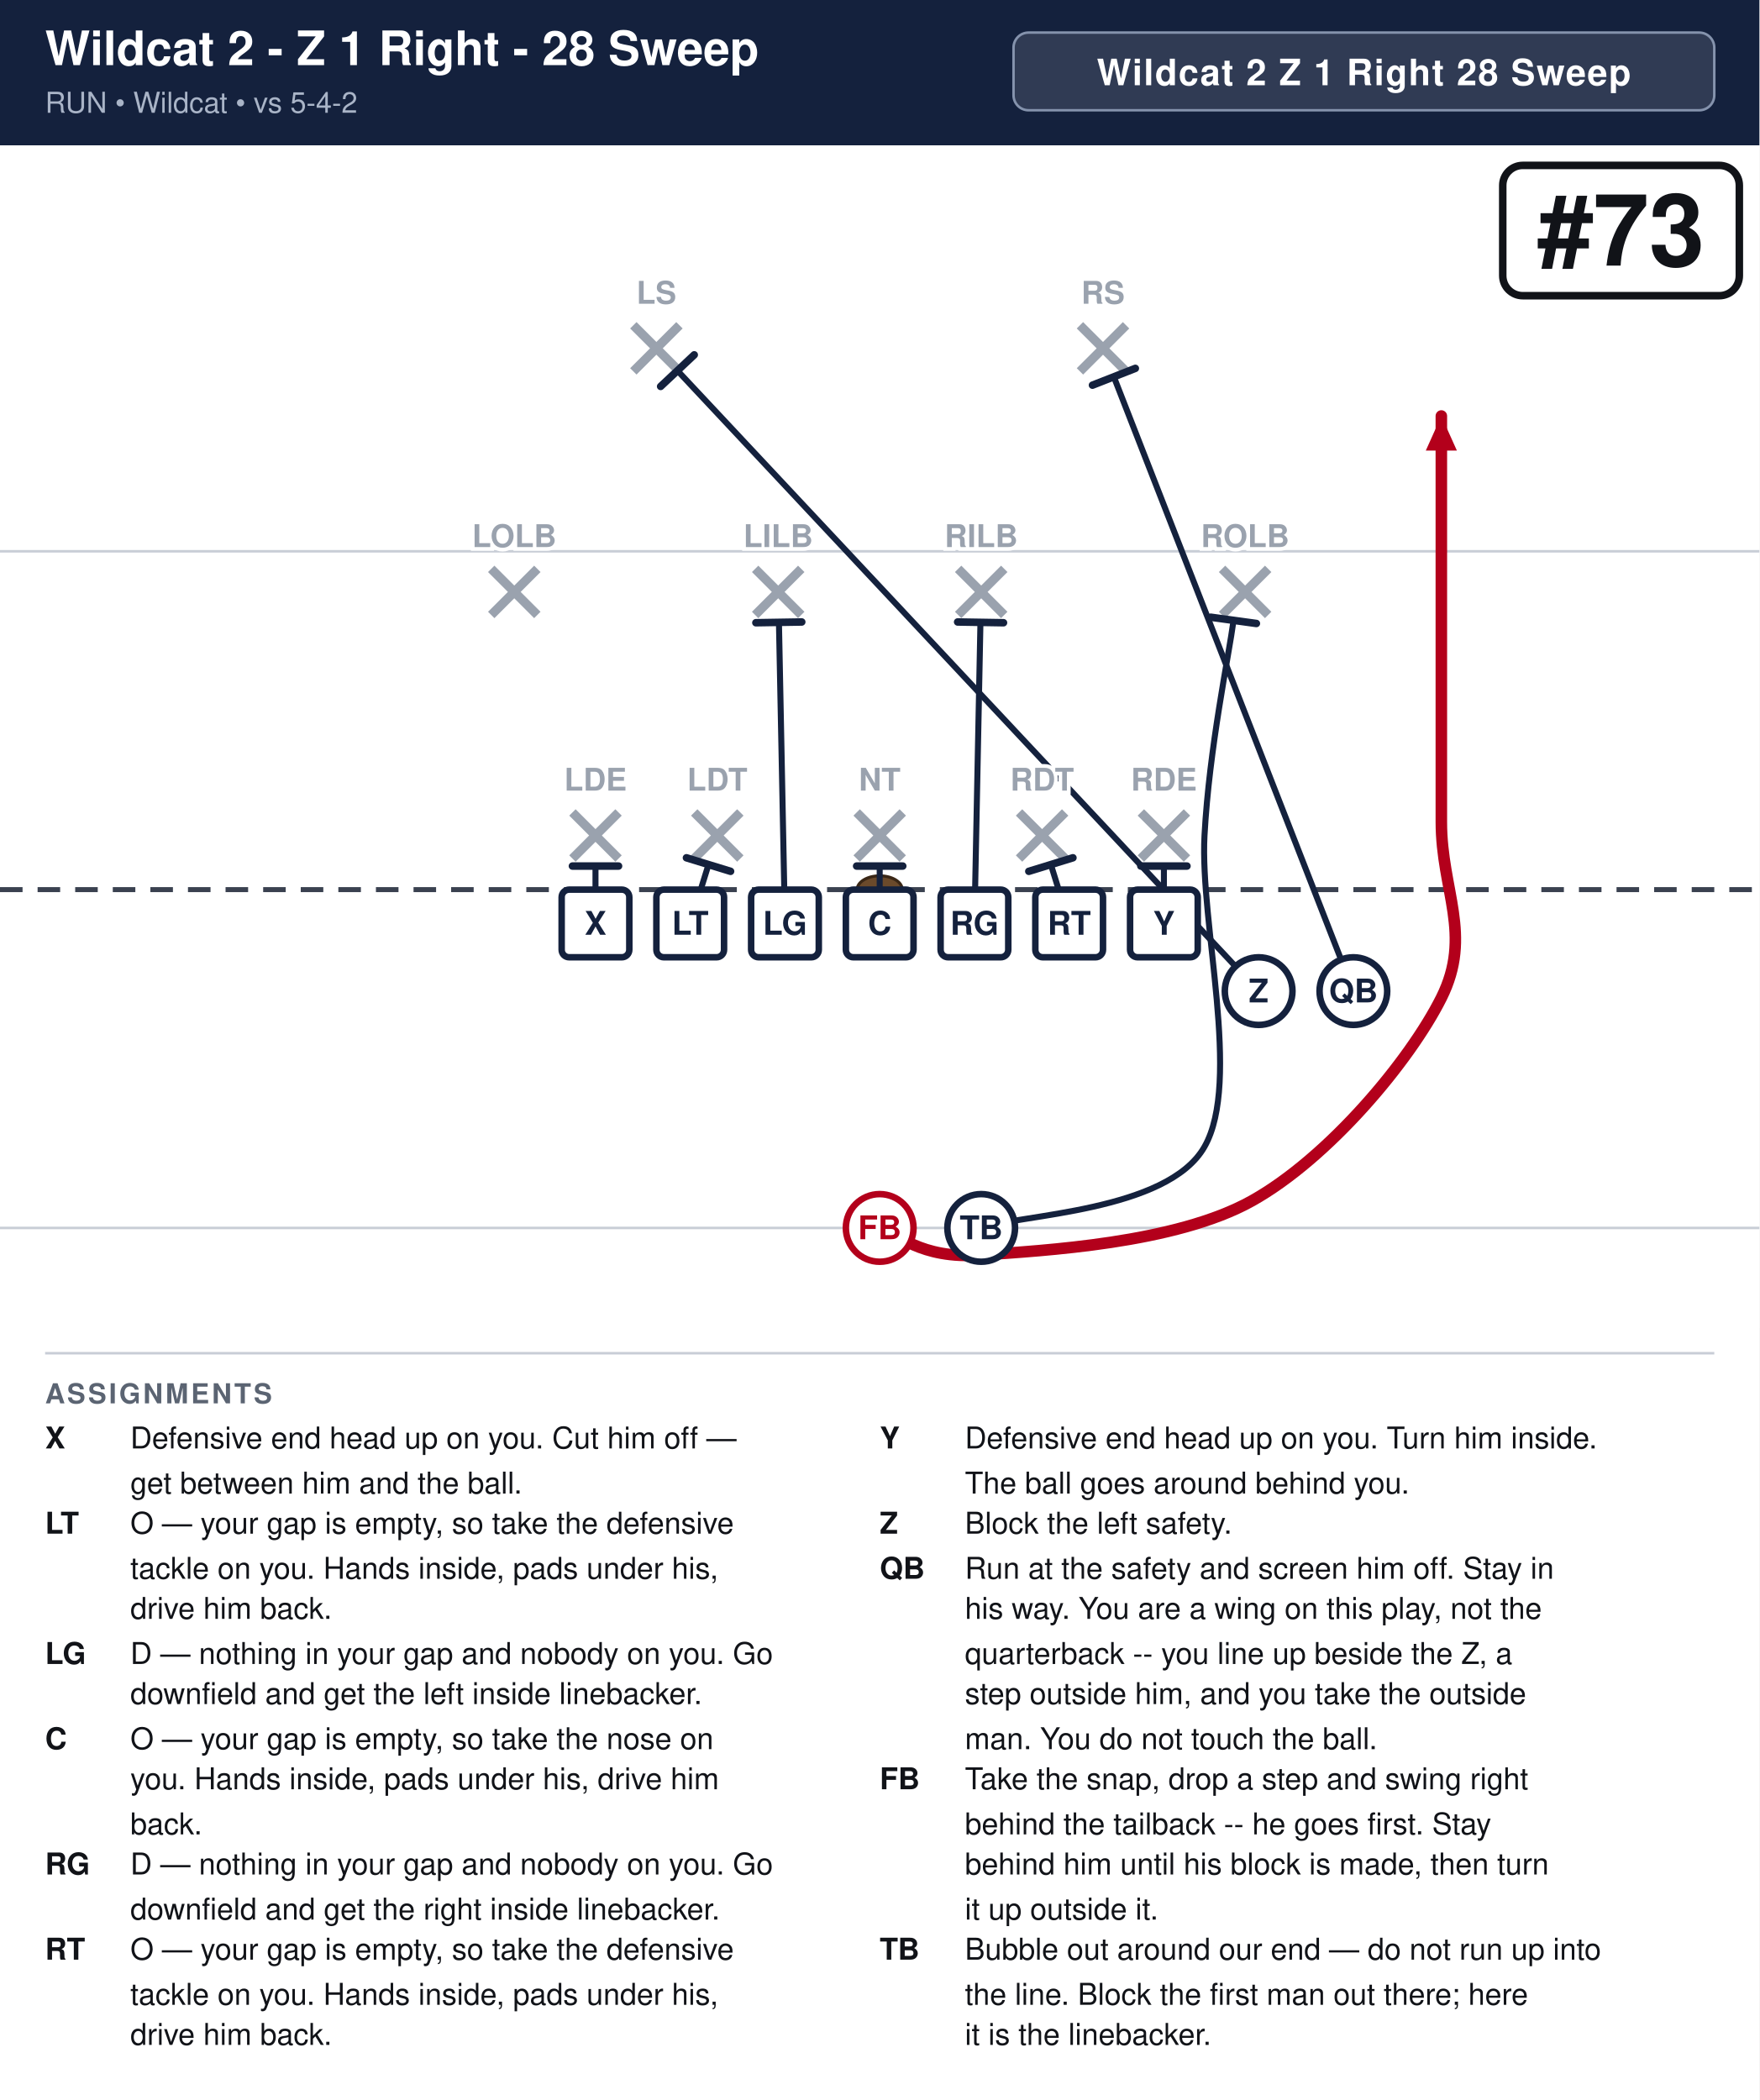
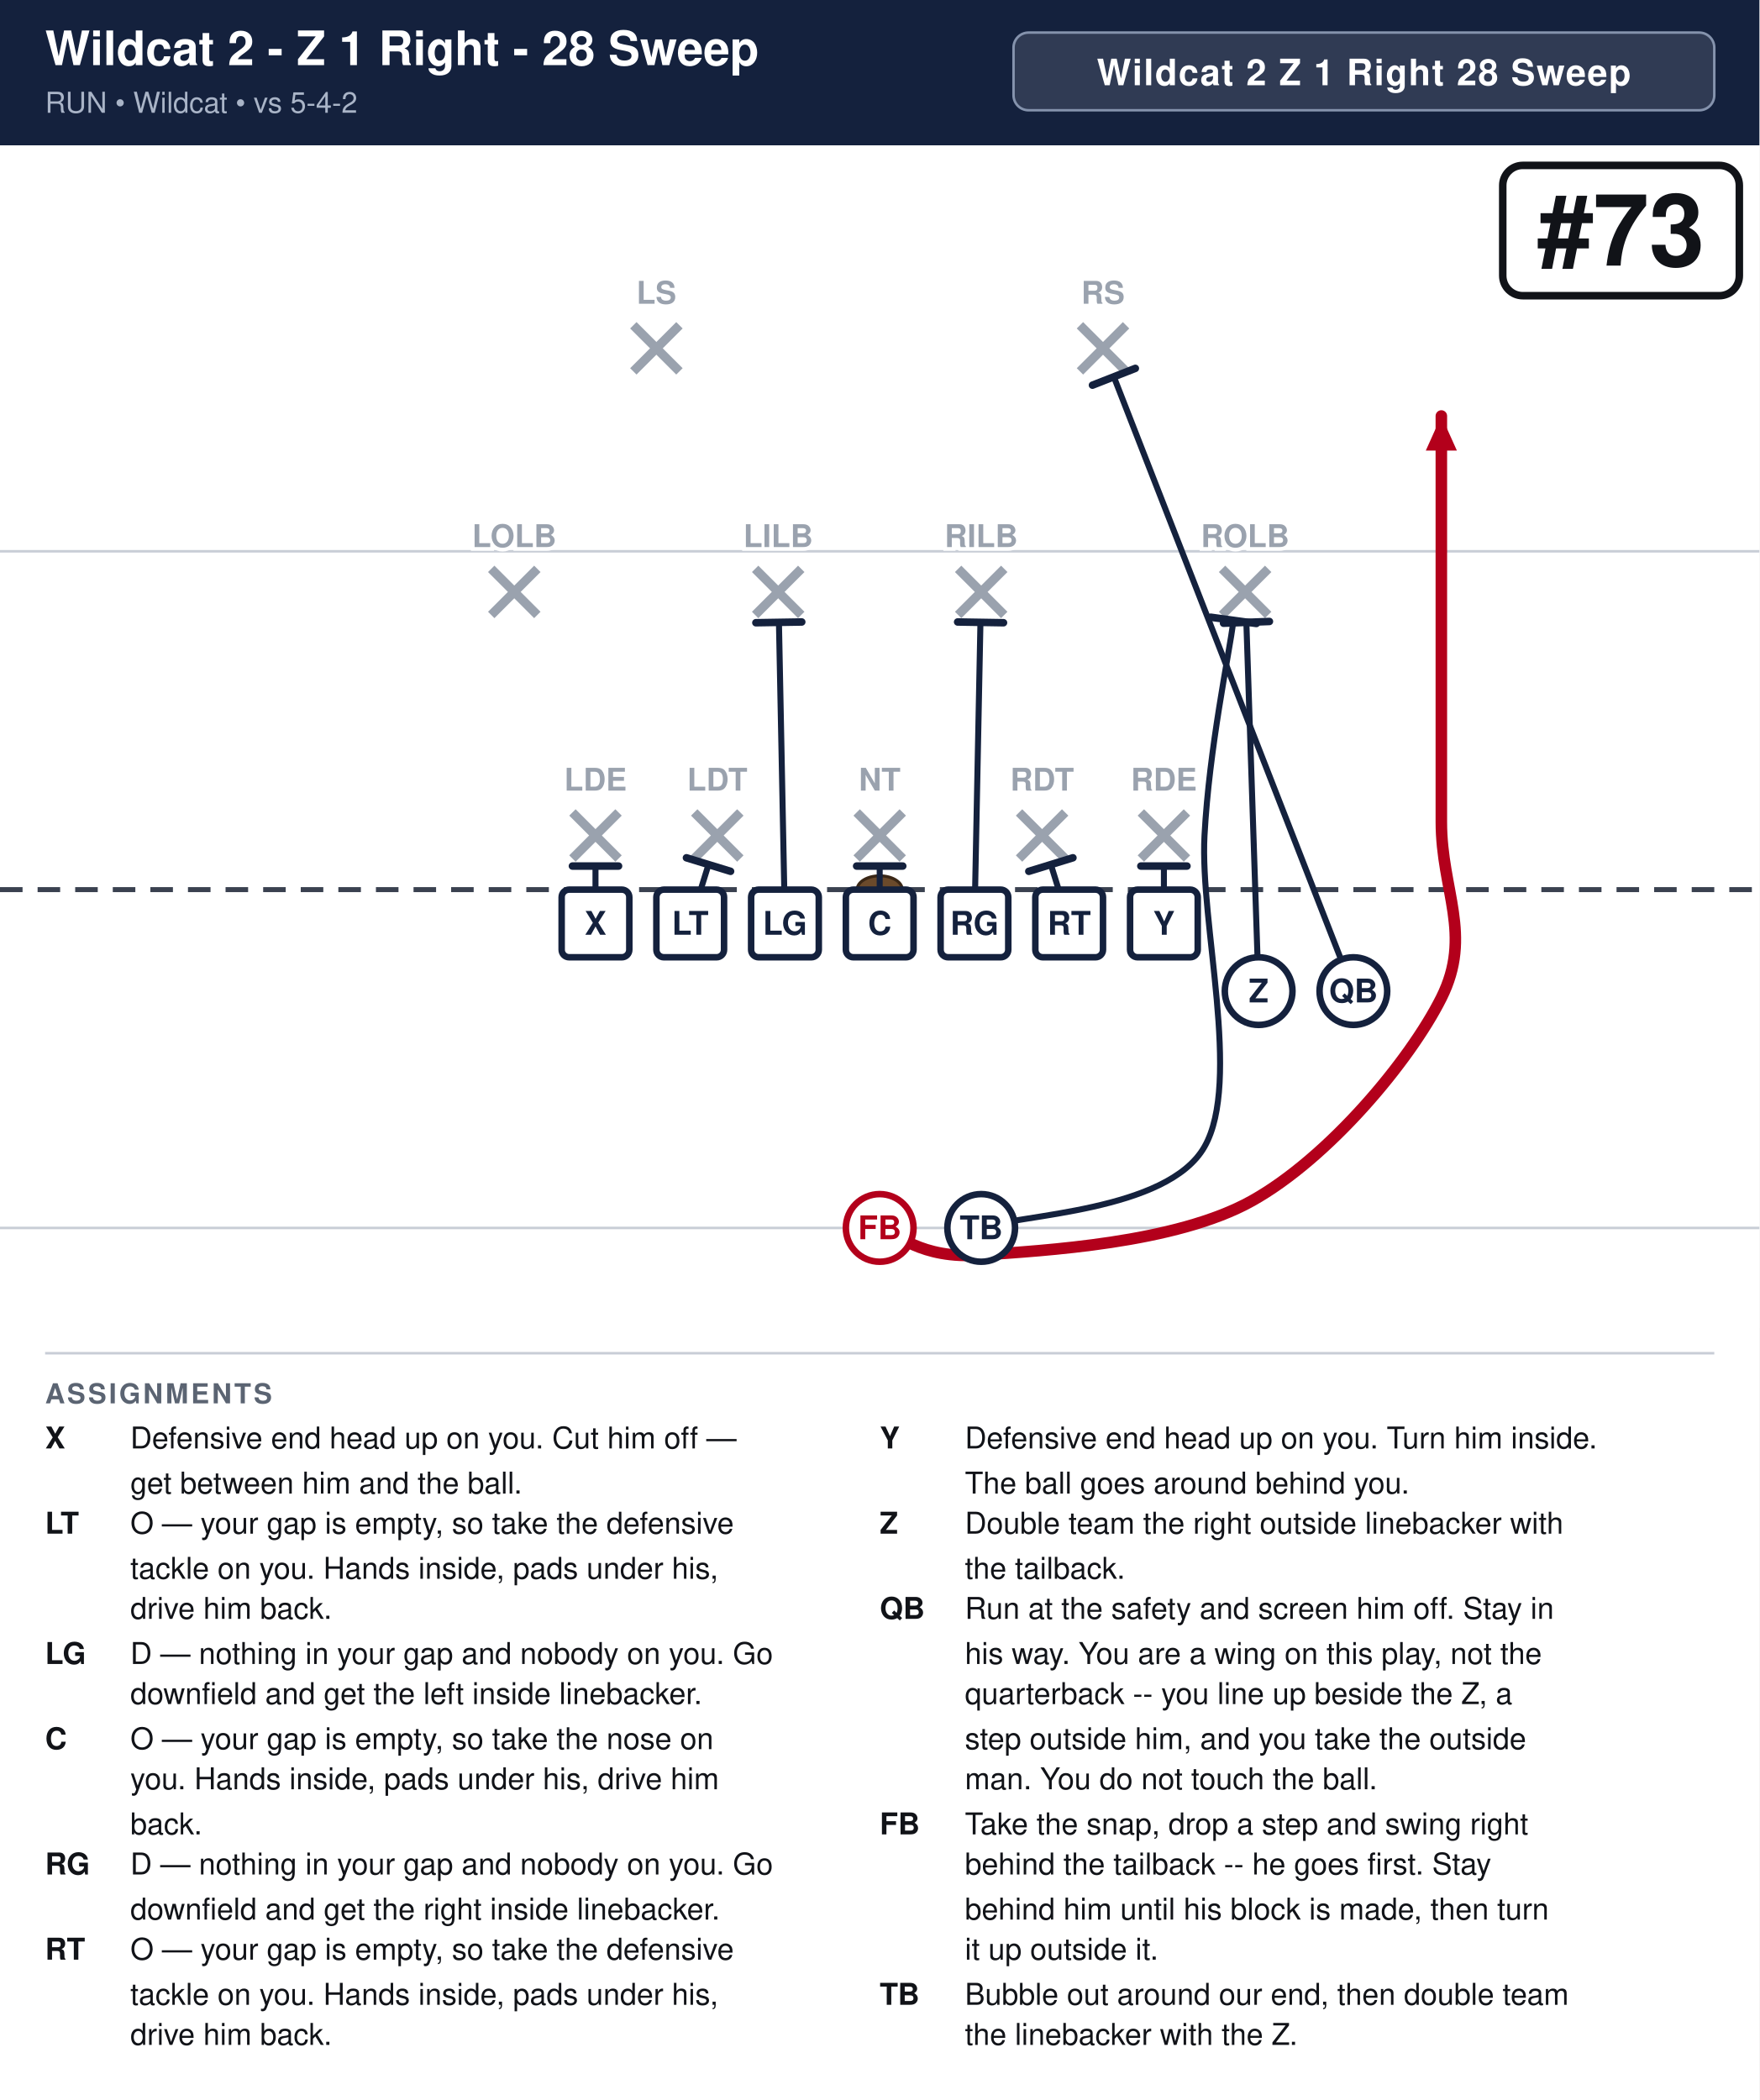
<svg xmlns="http://www.w3.org/2000/svg" width="702" height="838" viewBox="0 0 702 838" font-family="Segoe UI, Helvetica, Arial, sans-serif">
  <rect width="100%" height="100%" fill="#ffffff" />
  <rect x="0" y="0" width="702" height="58" fill="#14213d" />
  <text x="18" y="26" font-size="19.0" font-weight="700" fill="#ffffff">Wildcat 2 - Z 1 Right - 28 Sweep</text>
  <text x="18" y="45" font-size="11.5" fill="#a9b4c7">RUN  •  Wildcat  •  vs 5-4-2</text>
  <rect x="404.4" y="13" width="279.6" height="31" rx="6" fill="#ffffff" fill-opacity="0.12" stroke="#8593ad" stroke-width="1" />
  <text x="544.2" y="34" text-anchor="middle" font-size="14.5" font-weight="700" fill="#ffffff" letter-spacing="0.5">Wildcat 2 Z 1 Right 28 Sweep</text>
  <clipPath id="fieldclip">
    <rect x="0" y="58" width="702" height="472" />
  </clipPath>
  <g clip-path="url(#fieldclip)">
    <g transform="translate(-0.0,31.0)">
      <rect x="0" y="0" width="702" height="513" fill="#ffffff" />
      <line x1="0" y1="459.0" x2="702" y2="459.0" stroke="#c8cdd6" stroke-width="1" />
      <line x1="0" y1="189.0" x2="702" y2="189.0" stroke="#c8cdd6" stroke-width="1" />
      <line x1="0" y1="324.0" x2="702" y2="324.0" stroke="#3a4150" stroke-width="2" stroke-dasharray="9 6" />
      <ellipse cx="351.0" cy="324.0" rx="9" ry="5.5" fill="#6b4a2b" stroke="#3a2716" stroke-width="1.2" />
      <line x1="228.4" y1="293.2" x2="246.8" y2="311.6" stroke="#9aa2ae" stroke-width="3.6" />
      <line x1="246.8" y1="293.2" x2="228.4" y2="311.6" stroke="#9aa2ae" stroke-width="3.6" />
      <line x1="277.0" y1="293.2" x2="295.4" y2="311.6" stroke="#9aa2ae" stroke-width="3.6" />
      <line x1="295.4" y1="293.2" x2="277.0" y2="311.6" stroke="#9aa2ae" stroke-width="3.6" />
      <line x1="341.8" y1="293.2" x2="360.2" y2="311.6" stroke="#9aa2ae" stroke-width="3.6" />
      <line x1="360.2" y1="293.2" x2="341.8" y2="311.6" stroke="#9aa2ae" stroke-width="3.6" />
      <line x1="406.6" y1="293.2" x2="425.0" y2="311.6" stroke="#9aa2ae" stroke-width="3.6" />
      <line x1="425.0" y1="293.2" x2="406.6" y2="311.6" stroke="#9aa2ae" stroke-width="3.6" />
      <line x1="455.2" y1="293.2" x2="473.6" y2="311.6" stroke="#9aa2ae" stroke-width="3.6" />
      <line x1="473.6" y1="293.2" x2="455.2" y2="311.6" stroke="#9aa2ae" stroke-width="3.6" />
      <line x1="196.0" y1="196.0" x2="214.4" y2="214.4" stroke="#9aa2ae" stroke-width="3.6" />
      <line x1="214.4" y1="196.0" x2="196.0" y2="214.4" stroke="#9aa2ae" stroke-width="3.6" />
      <line x1="301.3" y1="196.0" x2="319.7" y2="214.4" stroke="#9aa2ae" stroke-width="3.6" />
      <line x1="319.7" y1="196.0" x2="301.3" y2="214.4" stroke="#9aa2ae" stroke-width="3.6" />
      <line x1="382.3" y1="196.0" x2="400.7" y2="214.4" stroke="#9aa2ae" stroke-width="3.6" />
      <line x1="400.7" y1="196.0" x2="382.3" y2="214.4" stroke="#9aa2ae" stroke-width="3.6" />
      <line x1="487.6" y1="196.0" x2="506.0" y2="214.4" stroke="#9aa2ae" stroke-width="3.6" />
      <line x1="506.0" y1="196.0" x2="487.6" y2="214.4" stroke="#9aa2ae" stroke-width="3.6" />
      <line x1="252.7" y1="98.8" x2="271.1" y2="117.2" stroke="#9aa2ae" stroke-width="3.6" />
      <line x1="271.1" y1="98.8" x2="252.7" y2="117.2" stroke="#9aa2ae" stroke-width="3.6" />
      <line x1="430.9" y1="98.8" x2="449.3" y2="117.2" stroke="#9aa2ae" stroke-width="3.6" />
      <line x1="449.3" y1="98.8" x2="430.9" y2="117.2" stroke="#9aa2ae" stroke-width="3.6" />
      <path d="M237.6,337.5 L237.6,314.6" fill="none" stroke="#14213d" stroke-width="2.4" stroke-linecap="round" stroke-linejoin="round" />
      <line x1="228.4" y1="314.6" x2="246.8" y2="314.6" stroke="#14213d" stroke-width="3.0" stroke-linecap="round" />
      <path d="M275.4,337.5 L282.7,314.0" fill="none" stroke="#14213d" stroke-width="2.4" stroke-linecap="round" stroke-linejoin="round" />
      <line x1="273.9" y1="311.3" x2="291.5" y2="316.7" stroke="#14213d" stroke-width="3.0" stroke-linecap="round" />
      <path d="M313.2,337.5 L310.8,217.4" fill="none" stroke="#14213d" stroke-width="2.4" stroke-linecap="round" stroke-linejoin="round" />
      <line x1="301.6" y1="217.5" x2="319.9" y2="217.2" stroke="#14213d" stroke-width="3.0" stroke-linecap="round" />
      <path d="M351.0,337.5 L351.0,314.6" fill="none" stroke="#14213d" stroke-width="2.4" stroke-linecap="round" stroke-linejoin="round" />
      <line x1="341.8" y1="314.6" x2="360.2" y2="314.6" stroke="#14213d" stroke-width="3.0" stroke-linecap="round" />
      <path d="M388.8,337.5 L391.2,217.4" fill="none" stroke="#14213d" stroke-width="2.4" stroke-linecap="round" stroke-linejoin="round" />
      <line x1="382.1" y1="217.2" x2="400.4" y2="217.5" stroke="#14213d" stroke-width="3.0" stroke-linecap="round" />
      <path d="M426.6,337.5 L419.3,314.0" fill="none" stroke="#14213d" stroke-width="2.4" stroke-linecap="round" stroke-linejoin="round" />
      <line x1="410.5" y1="316.7" x2="428.1" y2="311.3" stroke="#14213d" stroke-width="3.0" stroke-linecap="round" />
      <path d="M464.4,337.5 L464.4,314.6" fill="none" stroke="#14213d" stroke-width="2.4" stroke-linecap="round" stroke-linejoin="round" />
      <line x1="455.2" y1="314.6" x2="473.6" y2="314.6" stroke="#14213d" stroke-width="3.0" stroke-linecap="round" />
-       <path d="M502.2,364.5 L270.3,116.9" fill="none" stroke="#14213d" stroke-width="2.4" stroke-linecap="round" stroke-linejoin="round" />
-       <line x1="263.6" y1="123.2" x2="277.0" y2="110.6" stroke="#14213d" stroke-width="3.0" stroke-linecap="round" />
+       <path d="M502.2,364.5 L497.3,217.4" fill="none" stroke="#14213d" stroke-width="2.4" stroke-linecap="round" stroke-linejoin="round" />
+       <line x1="488.2" y1="217.7" x2="506.5" y2="217.0" stroke="#14213d" stroke-width="3.0" stroke-linecap="round" />
      <path d="M540.0,364.5 L444.4,119.3" fill="none" stroke="#14213d" stroke-width="2.4" stroke-linecap="round" stroke-linejoin="round" />
      <line x1="435.9" y1="122.7" x2="453.0" y2="116.0" stroke="#14213d" stroke-width="3.0" stroke-linecap="round" />
      <path d="M351.0,459.0 C357.8,460.8 366.8,471.6 391.5,469.8 C416.2,468.0 468.9,465.3 499.5,448.2 C530.1,431.1 562.5,392.4 575.1,367.2 C587.7,342.0 575.1,324.4 575.1,297.0 C575.1,269.6 575.1,229.5 575.1,202.5 C575.1,175.5 575.1,146.2 575.1,135.0" fill="none" stroke="#b3001b" stroke-width="4.6" stroke-linecap="round" stroke-linejoin="round" />
      <polygon points="575.1,135.0 581.3,148.8 568.9,148.8" fill="#b3001b" />
      <path d="M391.5,459.0 C406.4,453.6 465.8,452.7 480.6,426.6 C495.5,400.5 478.7,337.4 480.6,302.4 C482.5,267.4 490.3,230.8 492.2,216.5" fill="none" stroke="#14213d" stroke-width="2.4" stroke-linecap="round" stroke-linejoin="round" />
      <line x1="483.1" y1="215.3" x2="501.3" y2="217.8" stroke="#14213d" stroke-width="3.0" stroke-linecap="round" />
      <rect x="224.1" y="324.0" width="27.0" height="27.0" rx="3" fill="#ffffff" stroke="#14213d" stroke-width="2.6" />
      <text x="237.6" y="342.0" text-anchor="middle" font-size="13" font-weight="700" fill="#14213d">X</text>
      <rect x="261.9" y="324.0" width="27.0" height="27.0" rx="3" fill="#ffffff" stroke="#14213d" stroke-width="2.6" />
      <text x="275.4" y="342.0" text-anchor="middle" font-size="13" font-weight="700" fill="#14213d">LT</text>
      <rect x="299.7" y="324.0" width="27.0" height="27.0" rx="3" fill="#ffffff" stroke="#14213d" stroke-width="2.6" />
      <text x="313.2" y="342.0" text-anchor="middle" font-size="13" font-weight="700" fill="#14213d">LG</text>
      <rect x="337.5" y="324.0" width="27.0" height="27.0" rx="3" fill="#ffffff" stroke="#14213d" stroke-width="2.6" />
      <text x="351.0" y="342.0" text-anchor="middle" font-size="13" font-weight="700" fill="#14213d">C</text>
      <rect x="375.3" y="324.0" width="27.0" height="27.0" rx="3" fill="#ffffff" stroke="#14213d" stroke-width="2.6" />
      <text x="388.8" y="342.0" text-anchor="middle" font-size="13" font-weight="700" fill="#14213d">RG</text>
      <rect x="413.1" y="324.0" width="27.0" height="27.0" rx="3" fill="#ffffff" stroke="#14213d" stroke-width="2.6" />
      <text x="426.6" y="342.0" text-anchor="middle" font-size="13" font-weight="700" fill="#14213d">RT</text>
      <rect x="450.9" y="324.0" width="27.0" height="27.0" rx="3" fill="#ffffff" stroke="#14213d" stroke-width="2.6" />
      <text x="464.4" y="342.0" text-anchor="middle" font-size="13" font-weight="700" fill="#14213d">Y</text>
      <circle cx="502.2" cy="364.5" r="13.5" fill="#ffffff" stroke="#14213d" stroke-width="2.6" />
      <text x="502.2" y="369.0" text-anchor="middle" font-size="13" font-weight="700" fill="#14213d">Z</text>
      <circle cx="540.0" cy="364.5" r="13.5" fill="#ffffff" stroke="#14213d" stroke-width="2.6" />
      <text x="540.0" y="369.0" text-anchor="middle" font-size="13" font-weight="700" fill="#14213d">QB</text>
      <circle cx="391.5" cy="459.0" r="13.5" fill="#ffffff" stroke="#14213d" stroke-width="2.6" />
      <text x="391.5" y="463.5" text-anchor="middle" font-size="13" font-weight="700" fill="#14213d">TB</text>
      <circle cx="351.0" cy="459.0" r="13.5" fill="#ffffff" stroke="#b3001b" stroke-width="2.6" />
      <text x="351.0" y="463.5" text-anchor="middle" font-size="13" font-weight="700" fill="#b3001b">FB</text>
      <text x="237.6" y="284.5" text-anchor="middle" font-size="12.5" fill="#9aa2ae" font-weight="600" stroke="#fff" stroke-width="3" paint-order="stroke">LDE</text>
      <text x="286.2" y="284.5" text-anchor="middle" font-size="12.5" fill="#9aa2ae" font-weight="600" stroke="#fff" stroke-width="3" paint-order="stroke">LDT</text>
      <text x="351.0" y="284.5" text-anchor="middle" font-size="12.5" fill="#9aa2ae" font-weight="600" stroke="#fff" stroke-width="3" paint-order="stroke">NT</text>
      <text x="415.8" y="284.5" text-anchor="middle" font-size="12.5" fill="#9aa2ae" font-weight="600" stroke="#fff" stroke-width="3" paint-order="stroke">RDT</text>
      <text x="464.4" y="284.5" text-anchor="middle" font-size="12.5" fill="#9aa2ae" font-weight="600" stroke="#fff" stroke-width="3" paint-order="stroke">RDE</text>
      <text x="205.2" y="187.3" text-anchor="middle" font-size="12.5" fill="#9aa2ae" font-weight="600" stroke="#fff" stroke-width="3" paint-order="stroke">LOLB</text>
      <text x="310.5" y="187.3" text-anchor="middle" font-size="12.5" fill="#9aa2ae" font-weight="600" stroke="#fff" stroke-width="3" paint-order="stroke">LILB</text>
      <text x="391.5" y="187.3" text-anchor="middle" font-size="12.5" fill="#9aa2ae" font-weight="600" stroke="#fff" stroke-width="3" paint-order="stroke">RILB</text>
      <text x="496.8" y="187.3" text-anchor="middle" font-size="12.5" fill="#9aa2ae" font-weight="600" stroke="#fff" stroke-width="3" paint-order="stroke">ROLB</text>
      <text x="261.9" y="90.2" text-anchor="middle" font-size="12.5" fill="#9aa2ae" font-weight="600" stroke="#fff" stroke-width="3" paint-order="stroke">LS</text>
      <text x="440.1" y="90.2" text-anchor="middle" font-size="12.5" fill="#9aa2ae" font-weight="600" stroke="#fff" stroke-width="3" paint-order="stroke">RS</text>
      <rect x="599.6" y="35.0" width="94.4" height="52.0" rx="8" fill="#ffffff" stroke="#111318" stroke-width="3" />
      <text x="646.8" y="75.0" text-anchor="middle" font-size="40" font-weight="800" fill="#111318">#73</text>
    </g>
  </g>
  <line x1="18" y1="540" x2="684" y2="540" stroke="#c8cdd6" stroke-width="1" />
  <text x="18" y="560" font-size="11" font-weight="700" fill="#5b6472" letter-spacing="1">ASSIGNMENTS</text>
  <text x="18" y="578" font-size="12" font-weight="700" fill="#111318">X</text>
  <text x="52" y="578" font-size="12" fill="#111318">Defensive end head up on you. Cut him off —</text>
  <text x="52" y="596" font-size="12" fill="#111318">get between him and the ball.</text>
  <text x="18" y="612" font-size="12" font-weight="700" fill="#111318">LT</text>
  <text x="52" y="612" font-size="12" fill="#111318">O — your gap is empty, so take the defensive</text>
  <text x="52" y="630" font-size="12" fill="#111318">tackle on you. Hands inside, pads under his,</text>
  <text x="52" y="646" font-size="12" fill="#111318">drive him back.</text>
  <text x="18" y="664" font-size="12" font-weight="700" fill="#111318">LG</text>
  <text x="52" y="664" font-size="12" fill="#111318">D — nothing in your gap and nobody on you. Go</text>
  <text x="52" y="680" font-size="12" fill="#111318">downfield and get the left inside linebacker.</text>
  <text x="18" y="698" font-size="12" font-weight="700" fill="#111318">C</text>
  <text x="52" y="698" font-size="12" fill="#111318">O — your gap is empty, so take the nose on</text>
  <text x="52" y="714" font-size="12" fill="#111318">you. Hands inside, pads under his, drive him</text>
  <text x="52" y="732" font-size="12" fill="#111318">back.</text>
  <text x="18" y="748" font-size="12" font-weight="700" fill="#111318">RG</text>
  <text x="52" y="748" font-size="12" fill="#111318">D — nothing in your gap and nobody on you. Go</text>
  <text x="52" y="766" font-size="12" fill="#111318">downfield and get the right inside linebacker.</text>
  <text x="18" y="782" font-size="12" font-weight="700" fill="#111318">RT</text>
  <text x="52" y="782" font-size="12" fill="#111318">O — your gap is empty, so take the defensive</text>
  <text x="52" y="800" font-size="12" fill="#111318">tackle on you. Hands inside, pads under his,</text>
  <text x="52" y="816" font-size="12" fill="#111318">drive him back.</text>
  <text x="351" y="578" font-size="12" font-weight="700" fill="#111318">Y</text>
  <text x="385" y="578" font-size="12" fill="#111318">Defensive end head up on you. Turn him inside.</text>
  <text x="385" y="596" font-size="12" fill="#111318">The ball goes around behind you.</text>
  <text x="351" y="612" font-size="12" font-weight="700" fill="#111318">Z</text>
-   <text x="385" y="612" font-size="12" fill="#111318">Block the left safety.</text>
-   <text x="351" y="630" font-size="12" font-weight="700" fill="#111318">QB</text>
-   <text x="385" y="630" font-size="12" fill="#111318">Run at the safety and screen him off. Stay in</text>
-   <text x="385" y="646" font-size="12" fill="#111318">his way. You are a wing on this play, not the</text>
-   <text x="385" y="664" font-size="12" fill="#111318">quarterback -- you line up beside the Z, a</text>
-   <text x="385" y="680" font-size="12" fill="#111318">step outside him, and you take the outside</text>
-   <text x="385" y="698" font-size="12" fill="#111318">man. You do not touch the ball.</text>
-   <text x="351" y="714" font-size="12" font-weight="700" fill="#111318">FB</text>
-   <text x="385" y="714" font-size="12" fill="#111318">Take the snap, drop a step and swing right</text>
-   <text x="385" y="732" font-size="12" fill="#111318">behind the tailback -- he goes first. Stay</text>
-   <text x="385" y="748" font-size="12" fill="#111318">behind him until his block is made, then turn</text>
-   <text x="385" y="766" font-size="12" fill="#111318">it up outside it.</text>
-   <text x="351" y="782" font-size="12" font-weight="700" fill="#111318">TB</text>
-   <text x="385" y="782" font-size="12" fill="#111318">Bubble out around our end — do not run up into</text>
-   <text x="385" y="800" font-size="12" fill="#111318">the line. Block the first man out there; here</text>
-   <text x="385" y="816" font-size="12" fill="#111318">it is the linebacker.</text>
+   <text x="385" y="612" font-size="12" fill="#111318">Double team the right outside linebacker with</text>
+   <text x="385" y="630" font-size="12" fill="#111318">the tailback.</text>
+   <text x="351" y="646" font-size="12" font-weight="700" fill="#111318">QB</text>
+   <text x="385" y="646" font-size="12" fill="#111318">Run at the safety and screen him off. Stay in</text>
+   <text x="385" y="664" font-size="12" fill="#111318">his way. You are a wing on this play, not the</text>
+   <text x="385" y="680" font-size="12" fill="#111318">quarterback -- you line up beside the Z, a</text>
+   <text x="385" y="698" font-size="12" fill="#111318">step outside him, and you take the outside</text>
+   <text x="385" y="714" font-size="12" fill="#111318">man. You do not touch the ball.</text>
+   <text x="351" y="732" font-size="12" font-weight="700" fill="#111318">FB</text>
+   <text x="385" y="732" font-size="12" fill="#111318">Take the snap, drop a step and swing right</text>
+   <text x="385" y="748" font-size="12" fill="#111318">behind the tailback -- he goes first. Stay</text>
+   <text x="385" y="766" font-size="12" fill="#111318">behind him until his block is made, then turn</text>
+   <text x="385" y="782" font-size="12" fill="#111318">it up outside it.</text>
+   <text x="351" y="800" font-size="12" font-weight="700" fill="#111318">TB</text>
+   <text x="385" y="800" font-size="12" fill="#111318">Bubble out around our end, then double team</text>
+   <text x="385" y="816" font-size="12" fill="#111318">the linebacker with the Z.</text>
</svg>
